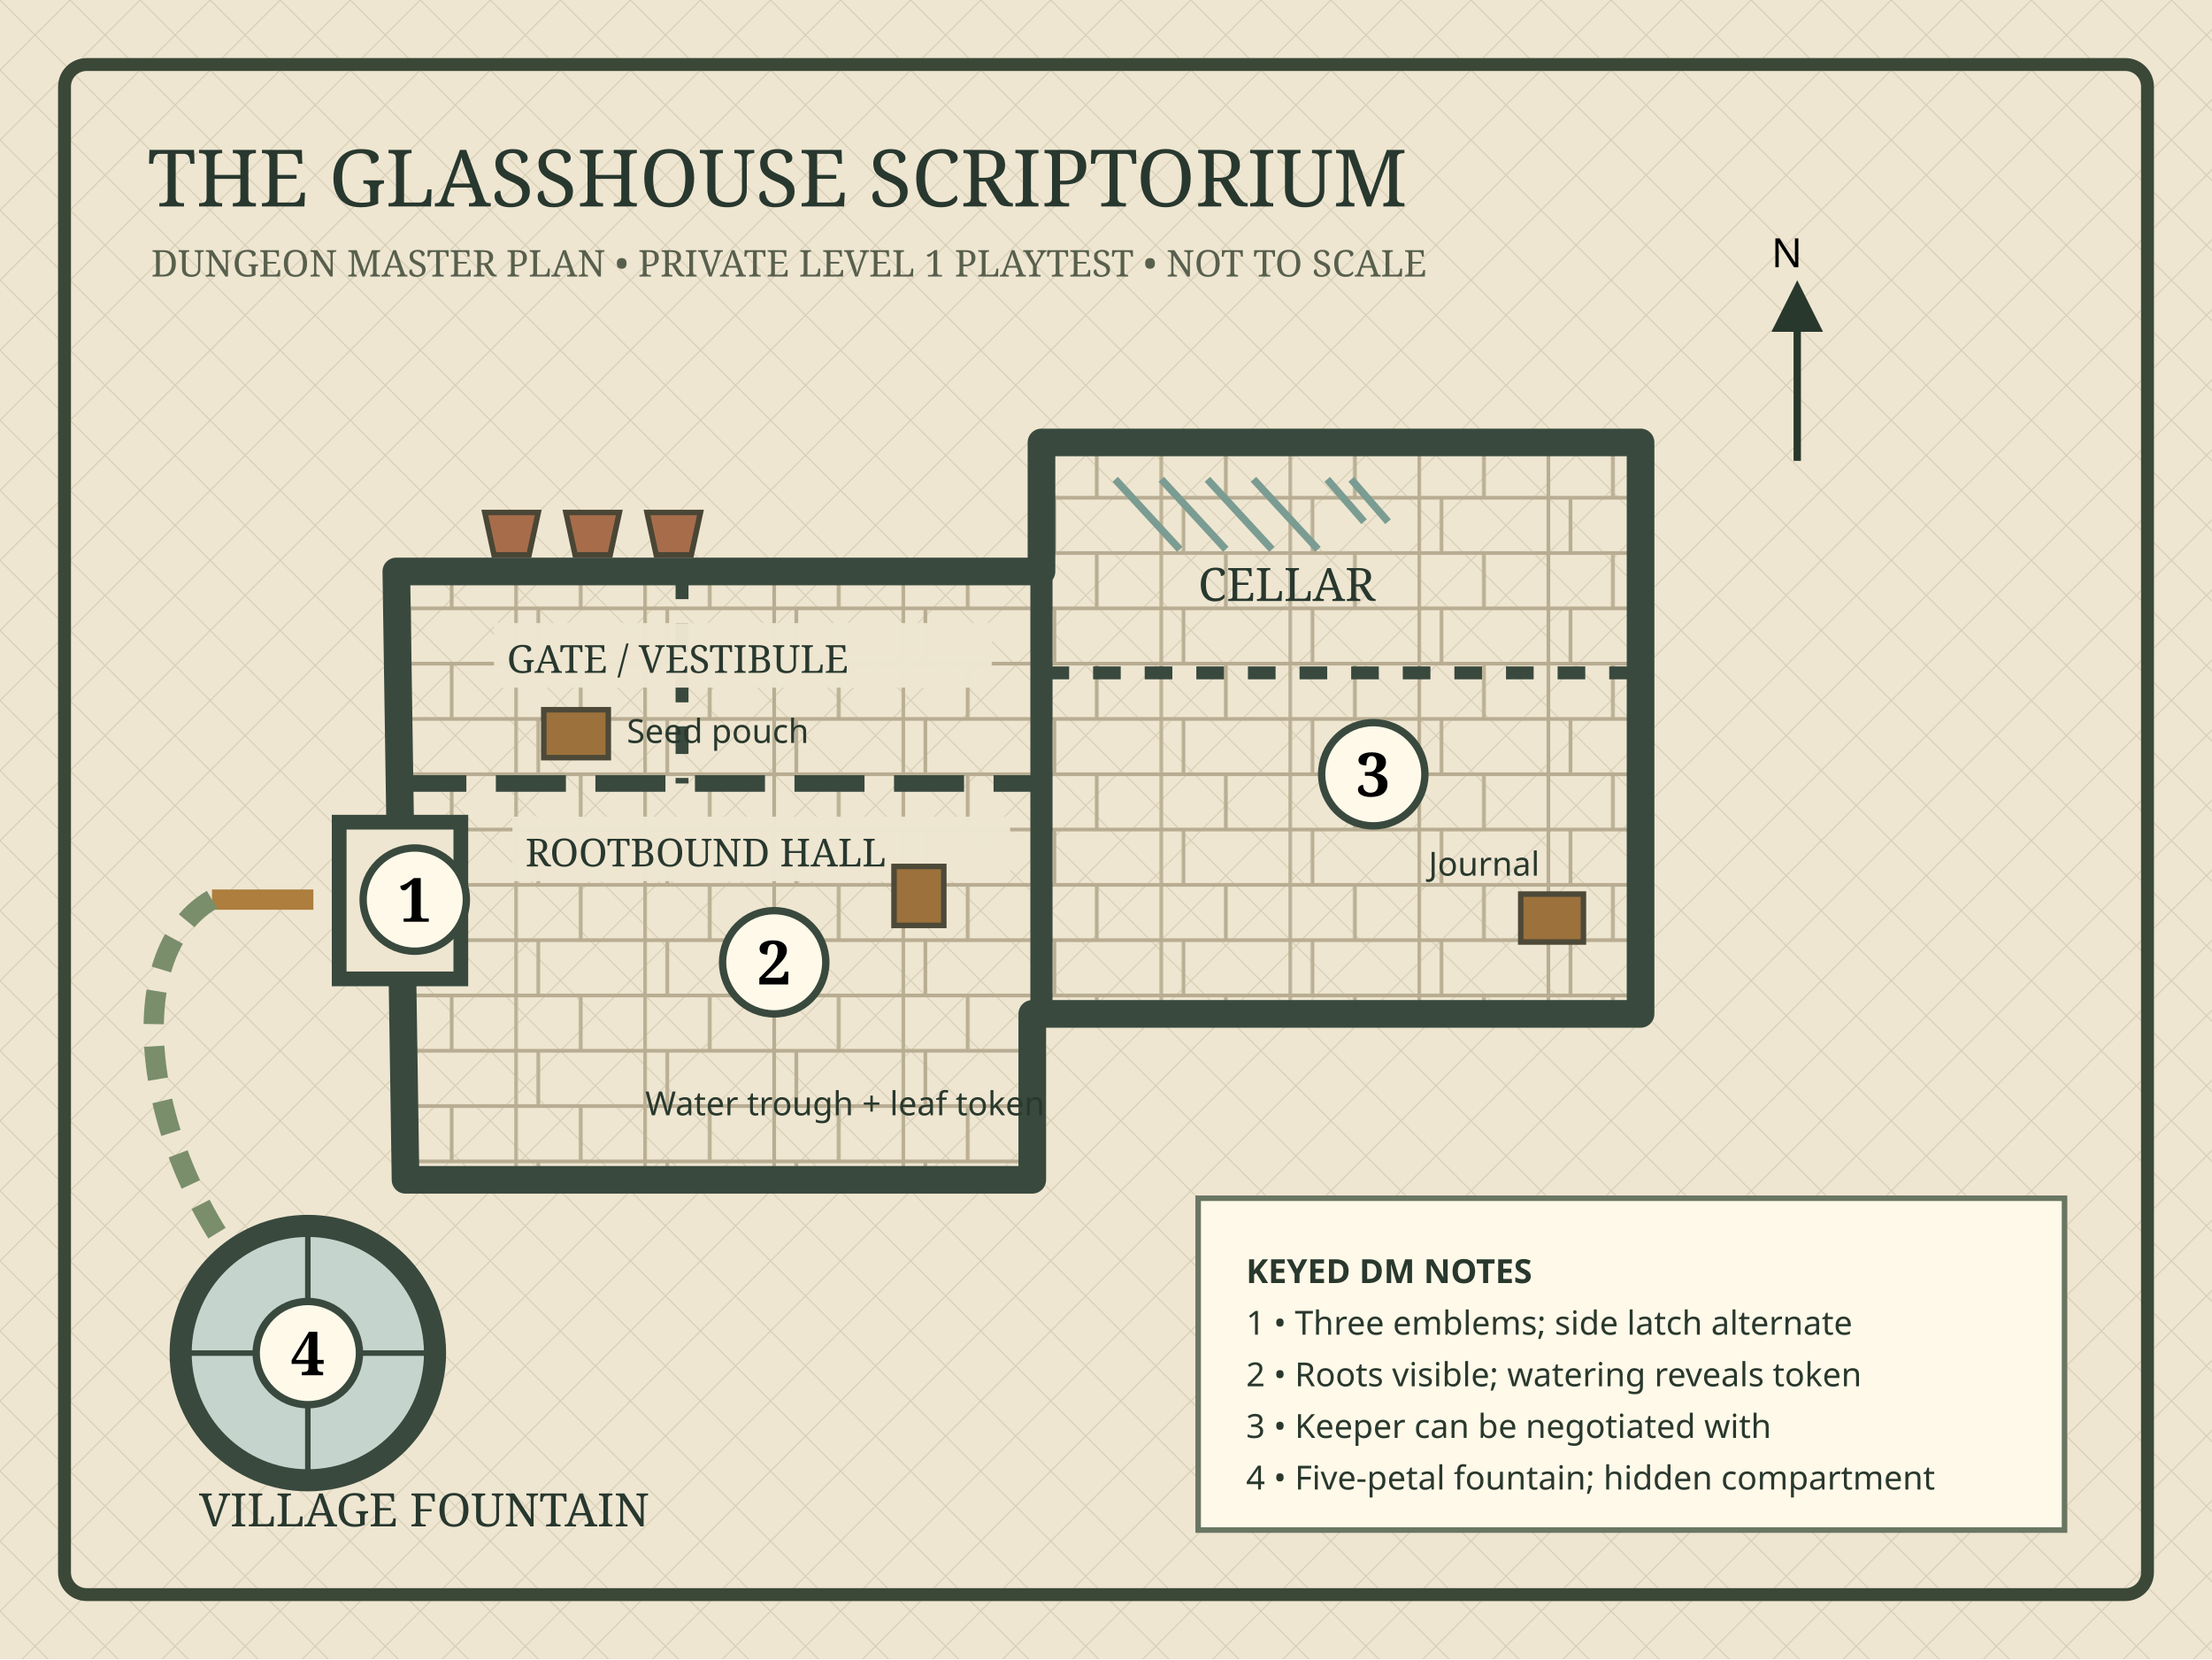
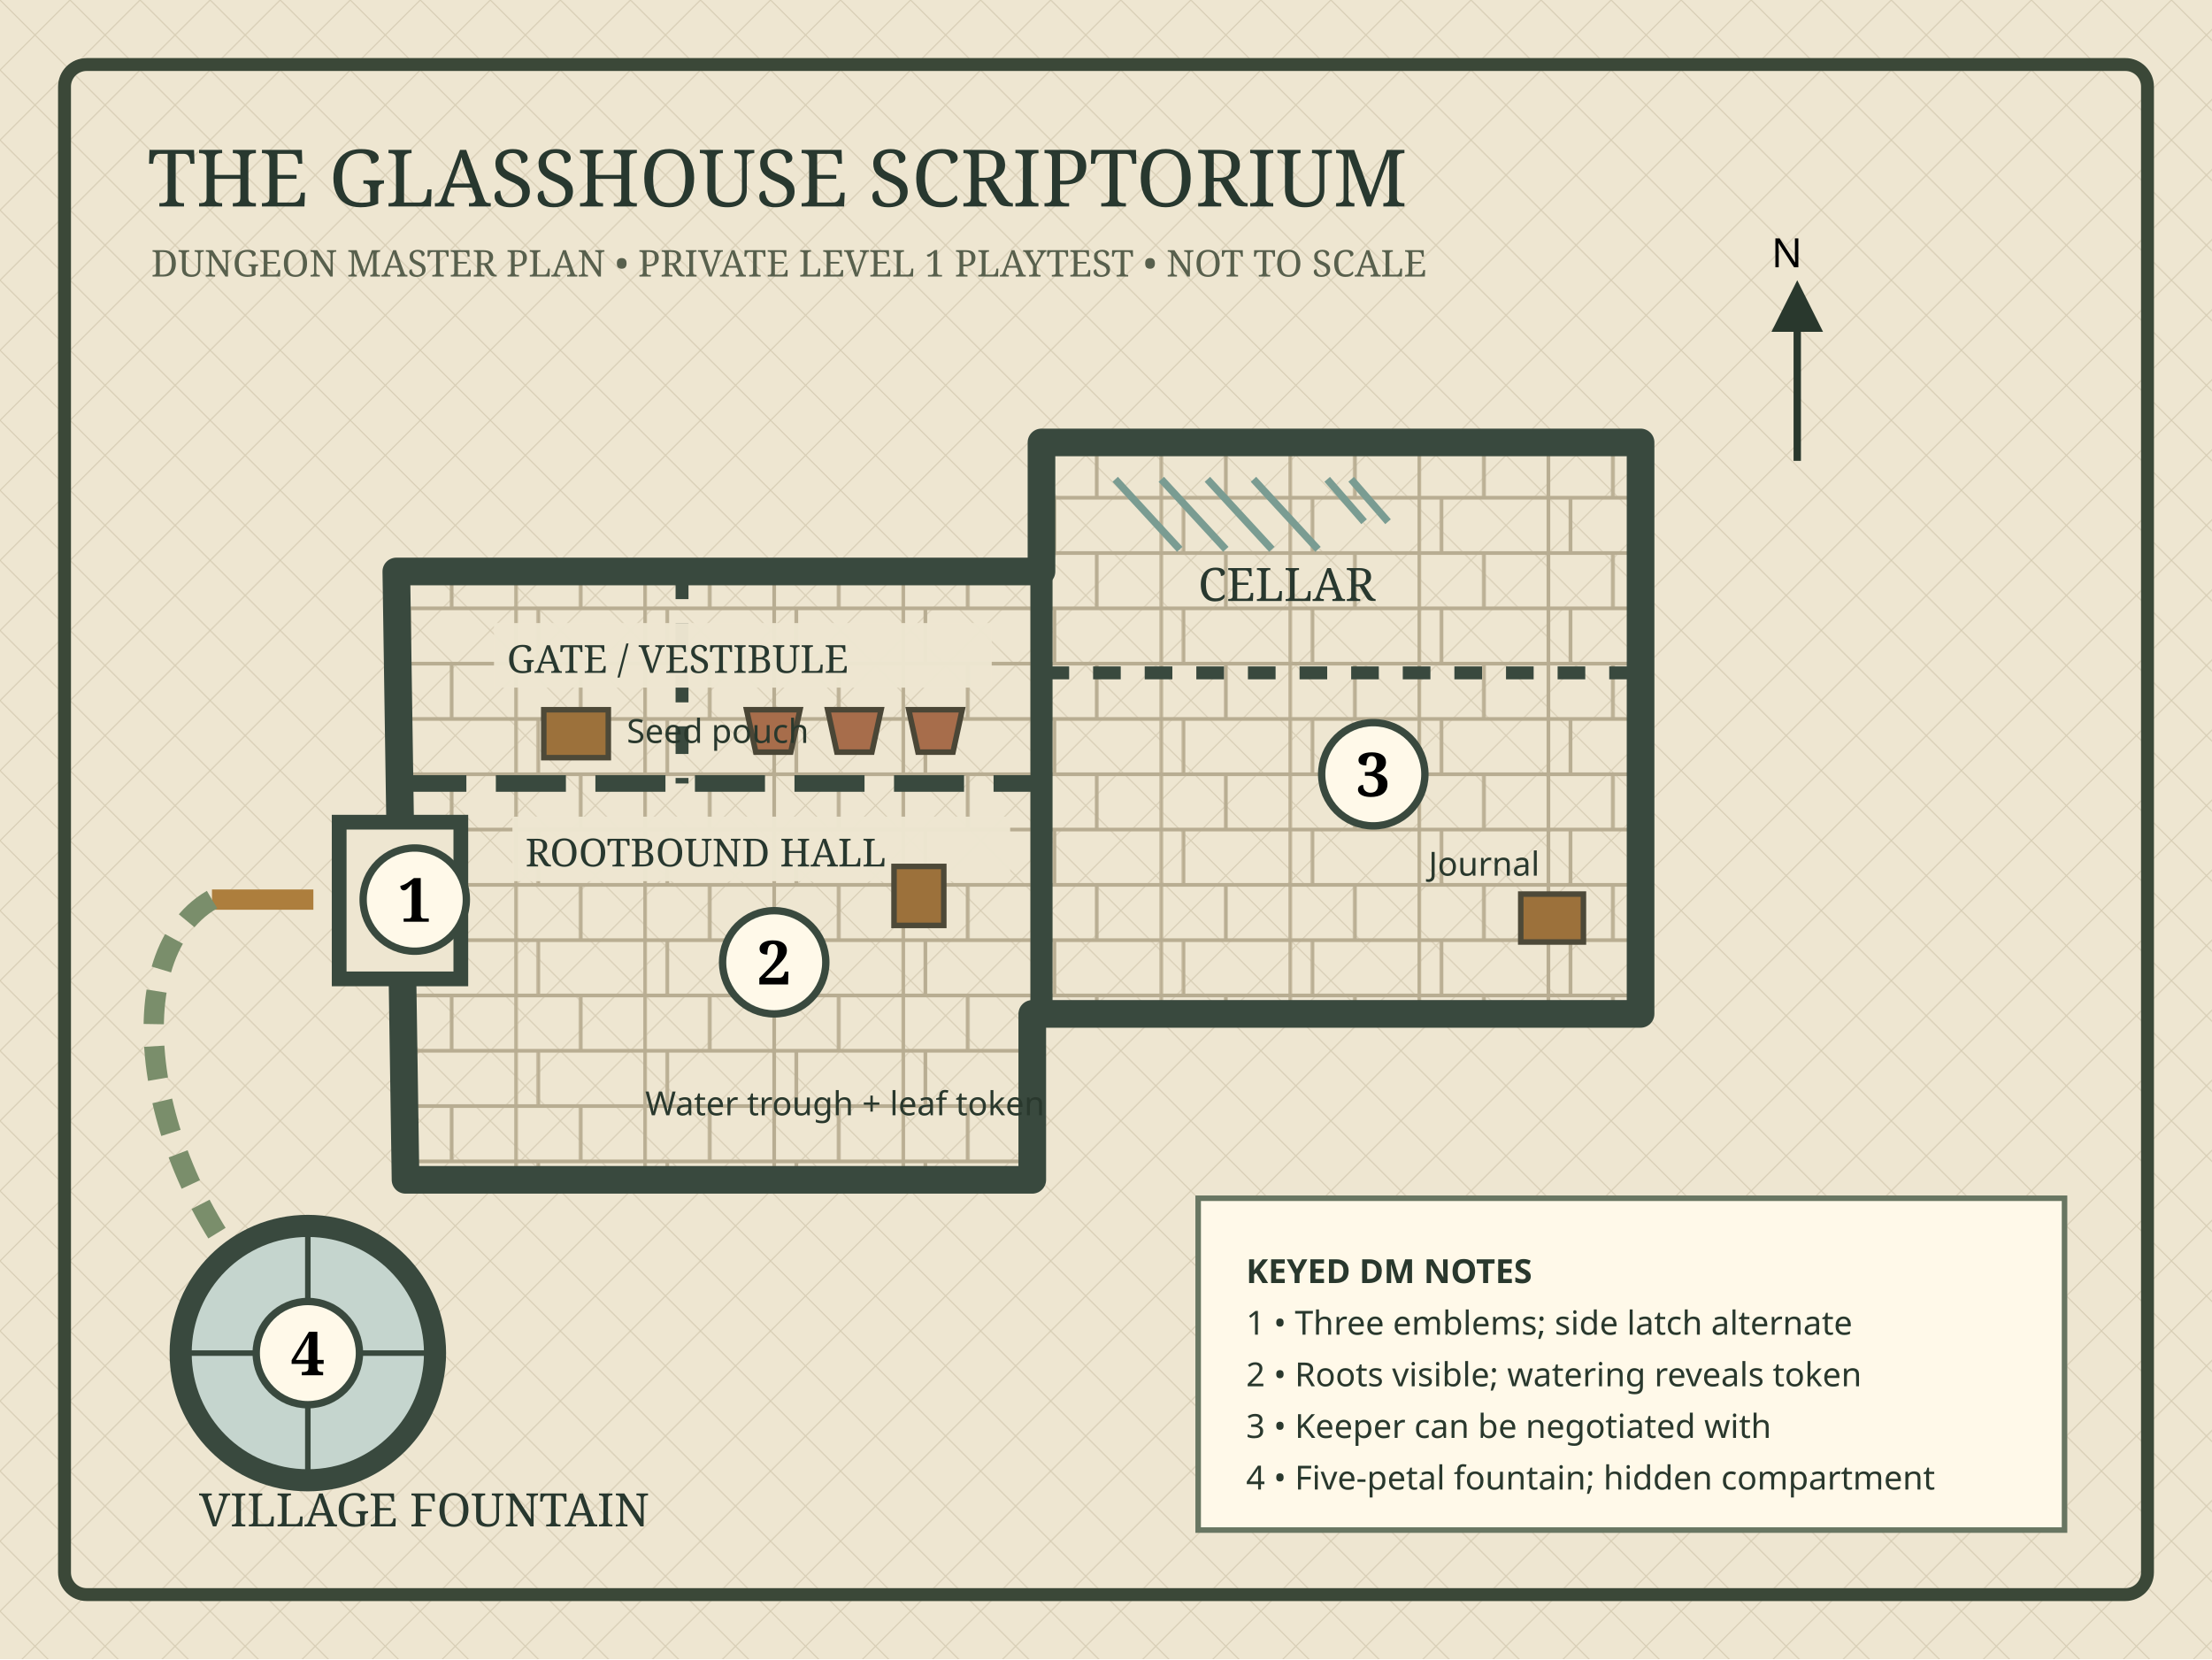
<svg xmlns="http://www.w3.org/2000/svg" viewBox="0 0 1200 900" role="img" aria-labelledby="title desc">
  <defs>
    <pattern id="paper" width="38" height="38" patternUnits="userSpaceOnUse">
      <rect width="38" height="38" fill="#eee6d1" />
      <path d="M0 0L38 38M38 0L0 38" stroke="#d7cdb5" stroke-width=".6" />
    </pattern>
    <pattern id="stone" width="70" height="60" patternUnits="userSpaceOnUse">
      <path d="M0 0H70V60H0ZM0 30H70M35 0V30M12 30V60" fill="none" stroke="#b8ad92" stroke-width="2" />
    </pattern>
  </defs>
  <rect width="1200" height="900" fill="url(#paper)" />
  <rect x="35" y="35" width="1130" height="830" rx="12" fill="none" stroke="#3b4838" stroke-width="7" />
  <text x="80" y="112" font-family="Georgia,serif" font-size="43" fill="#28382f">THE GLASSHOUSE SCRIPTORIUM</text>
  <text x="82" y="150" font-family="Georgia,serif" font-size="20" fill="#58604d">DUNGEON MASTER PLAN • PRIVATE LEVEL 1 PLAYTEST • NOT TO SCALE</text>
  <path d="M215 310H565V240H890V550H560V640H220Z" fill="url(#stone)" stroke="#39493e" stroke-width="15" stroke-linejoin="round" />
  <path d="M565 240V550M560 550V640" stroke="#39493e" stroke-width="12" />
  <path d="M215 425H565" stroke="#39493e" stroke-width="9" stroke-dasharray="38 16" />
  <path d="M370 310V425" stroke="#39493e" stroke-width="7" stroke-dasharray="15 13" />
  <path d="M565 365H890" stroke="#39493e" stroke-width="7" stroke-dasharray="15 13" />
  <g aria-label="Three ceramic soil pots at the gate" fill="#a76d4b" stroke="#4a4636" stroke-width="3">
-     <path d="M263 278h29l-5 23h-19z" />
-     <path d="M307 278h29l-5 23h-19z" />
-     <path d="M351 278h29l-5 23h-19z" />
+     <path d="M405 385h29l-5 23h-19z" />
+     <path d="M449 385h29l-5 23h-19z" />
+     <path d="M493 385h29l-5 23h-19z" />
  </g>
  <g aria-label="Broken glasshouse roof panels" fill="none" stroke="#7a9c92" stroke-width="4">
    <path d="M605 260l35 38m-10-38l35 38m-10-38l35 38m-10-38l35 38" />
    <path d="M720 260l20 23m-7-23l20 23" />
  </g>
  <rect x="184" y="446" width="66" height="85" fill="#eee6d1" stroke="#39493e" stroke-width="8" />
  <path d="M170 488H115" stroke="#ad7e3d" stroke-width="11" />
  <path d="M115 488C60 520 80 640 150 710" fill="none" stroke="#7a8e6b" stroke-width="11" stroke-dasharray="18 12" />
  <circle cx="167" cy="734" r="69" fill="#c5d5ce" stroke="#39493e" stroke-width="12" />
  <circle cx="167" cy="734" r="25" fill="#648b90" />
  <path d="M167 665V803M98 734H236" stroke="#39493e" stroke-width="3" />
  <g font-family="Georgia,serif" fill="#28382f" font-size="25">
    <rect x="268" y="338" width="270" height="35" fill="#eee6d1" opacity=".97" />
    <rect x="278" y="443" width="270" height="35" fill="#eee6d1" opacity=".97" />
    <text x="275" y="365" font-size="21">GATE / VESTIBULE</text>
    <text x="285" y="470" font-size="21">ROOTBOUND HALL</text>
    <text x="650" y="326">CELLAR</text>
    <text x="108" y="828">VILLAGE FOUNTAIN</text>
  </g>
  <g font-family="Georgia,serif" font-size="33" text-anchor="middle" font-weight="bold">
    <circle cx="225" cy="488" r="28" fill="#fff9e9" stroke="#39493e" stroke-width="4" />
    <text x="225" y="500">1</text>
    <circle cx="420" cy="522" r="28" fill="#fff9e9" stroke="#39493e" stroke-width="4" />
    <text x="420" y="534">2</text>
    <circle cx="745" cy="420" r="28" fill="#fff9e9" stroke="#39493e" stroke-width="4" />
    <text x="745" y="432">3</text>
    <circle cx="167" cy="734" r="28" fill="#fff9e9" stroke="#39493e" stroke-width="4" />
    <text x="167" y="746">4</text>
  </g>
  <g fill="#9c713b" stroke="#4d4938" stroke-width="3">
    <rect x="295" y="385" width="35" height="26" />
    <rect x="485" y="470" width="27" height="32" />
    <rect x="825" y="485" width="34" height="26" />
  </g>
  <g font-family="sans-serif" font-size="18" fill="#29382d">
    <text x="340" y="403">Seed pouch</text>
    <text x="350" y="605">Water trough + leaf token</text>
    <text x="775" y="475">Journal</text>
  </g>
  <path d="M975 250V160" stroke="#29382d" stroke-width="4" />
  <path d="M975 152l-14 28h28z" fill="#29382d" />
  <text x="961" y="145" font-size="22" font-family="sans-serif">N</text>
  <rect x="650" y="650" width="470" height="180" fill="#fff9e9" stroke="#687662" stroke-width="3" />
  <g font-family="sans-serif" font-size="18" fill="#29382d">
    <text x="676" y="696" font-weight="bold">KEYED DM NOTES</text>
    <text x="676" y="724">1 • Three emblems; side latch alternate</text>
    <text x="676" y="752">2 • Roots visible; watering reveals token</text>
    <text x="676" y="780">3 • Keeper can be negotiated with</text>
    <text x="676" y="808">4 • Five-petal fountain; hidden compartment</text>
  </g>
</svg>
